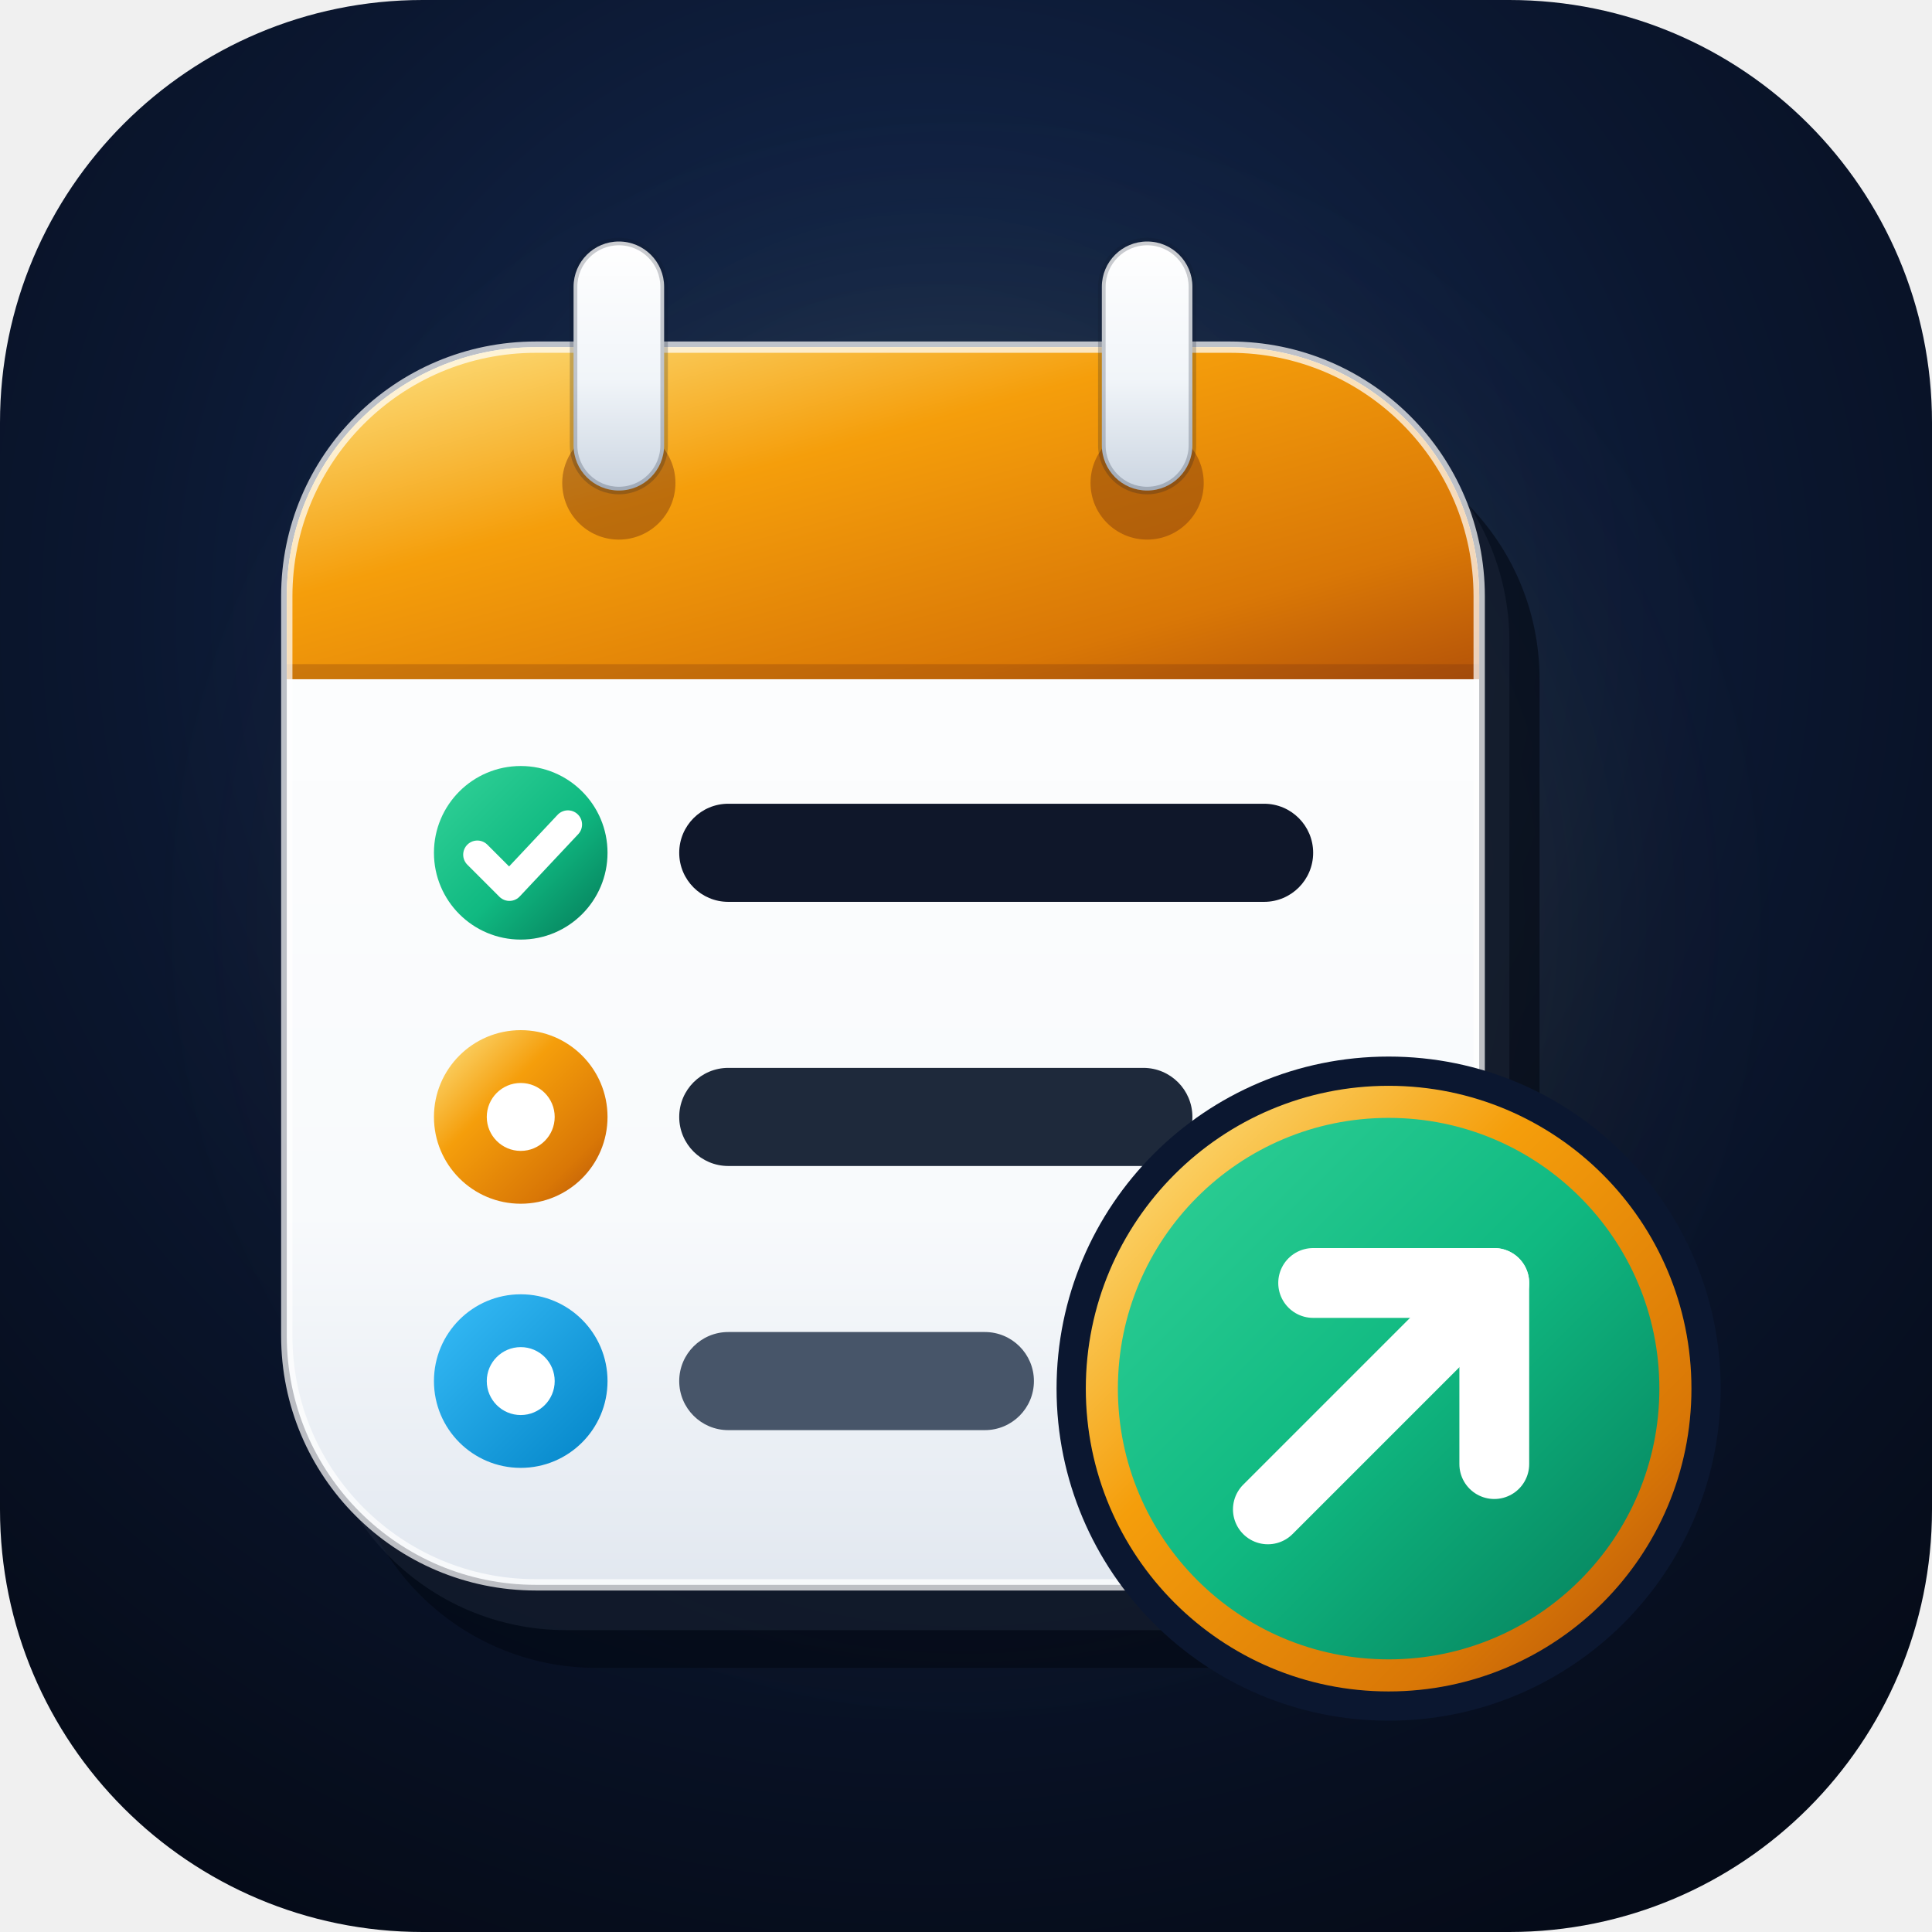
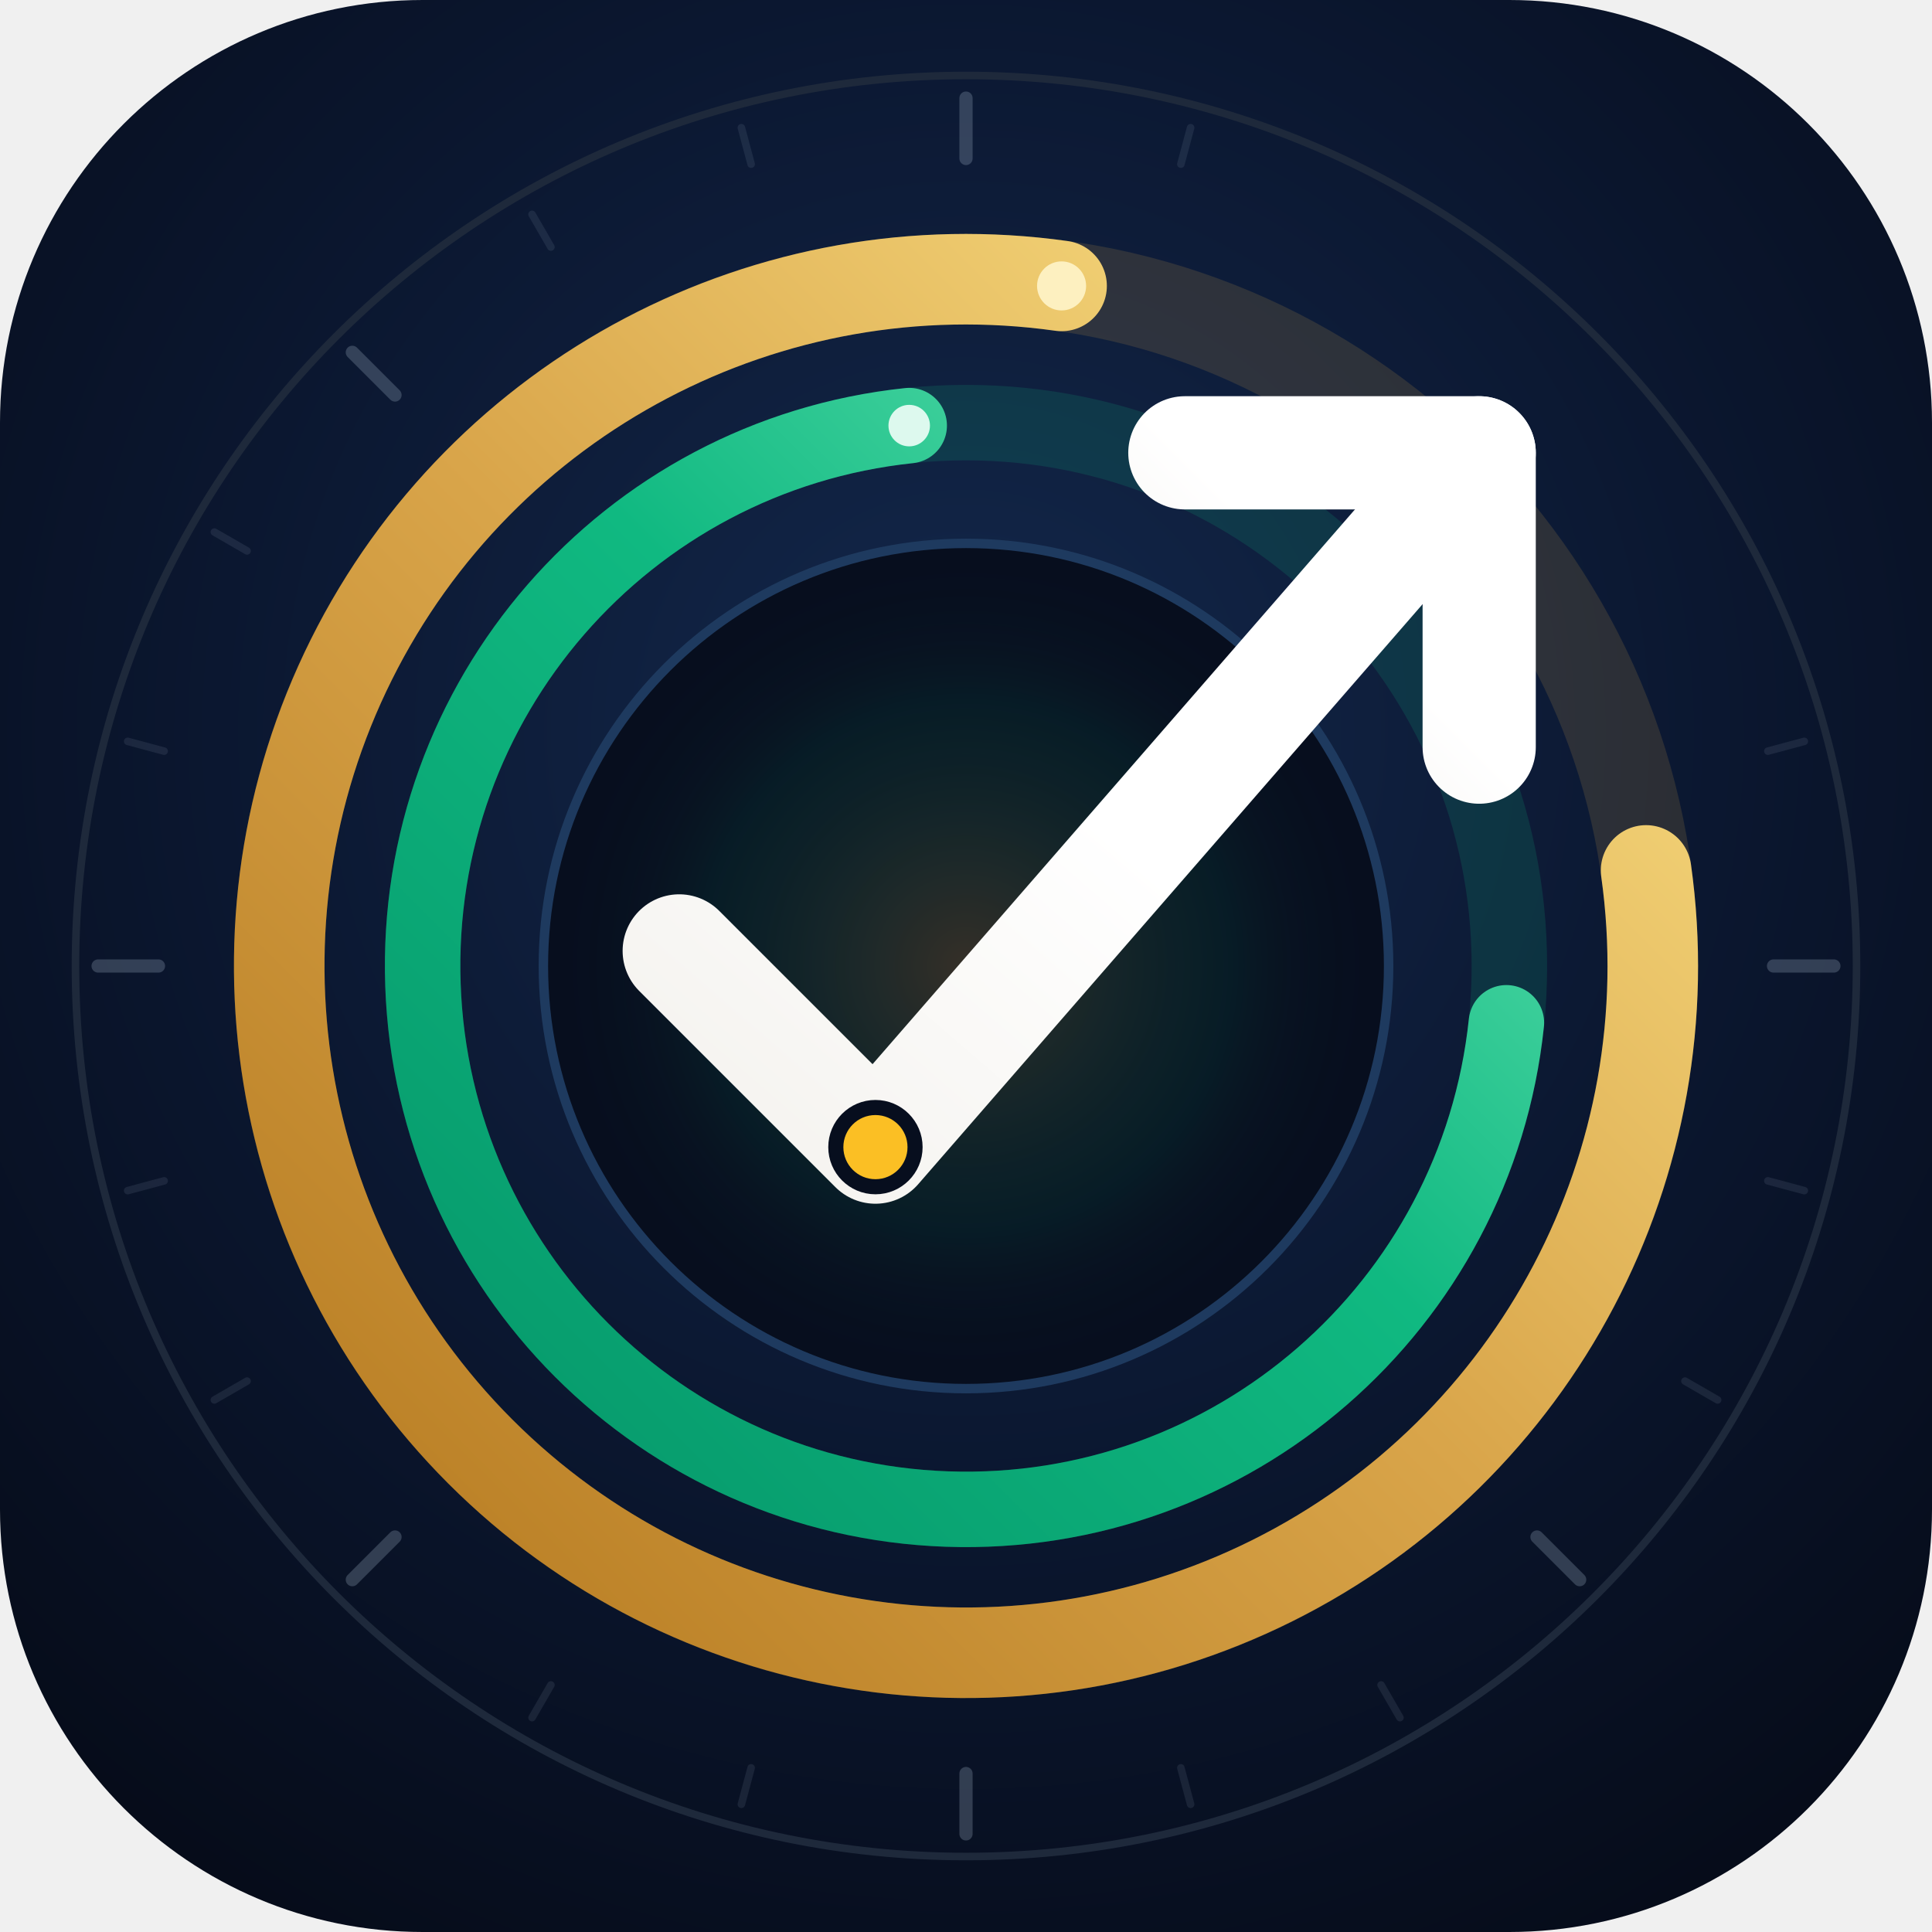
<svg xmlns="http://www.w3.org/2000/svg" viewBox="0 0 512 512" role="img" aria-label="Planner">
  <defs>
-     <radialGradient id="bgPlate" cx="48%" cy="32%" r="75%">
-       <stop offset="0%" stop-color="#162E58" />
+     <radialGradient id="bgGlowA" cx="50%" cy="38%" r="70%">
+       <stop offset="0%" stop-color="#13284C" />
      <stop offset="55%" stop-color="#0B1730" />
-       <stop offset="100%" stop-color="#050B18" />
+       <stop offset="100%" stop-color="#060C1A" />
    </radialGradient>
-     <radialGradient id="ambientGlow" cx="50%" cy="48%" r="50%">
-       <stop offset="0%" stop-color="#38BDF8" stop-opacity="0.20" />
-       <stop offset="55%" stop-color="#EAB308" stop-opacity="0.09" />
+     <linearGradient id="ringBrass" x1="0" y1="1" x2="1" y2="0">
+       <stop offset="0%" stop-color="#B4781E" />
+       <stop offset="50%" stop-color="#D9A54A" />
+       <stop offset="100%" stop-color="#FDE68A" />
+     </linearGradient>
+     <linearGradient id="ringEmerald" x1="0" y1="1" x2="1" y2="0">
+       <stop offset="0%" stop-color="#059669" />
+       <stop offset="55%" stop-color="#10B981" />
+       <stop offset="100%" stop-color="#6EE7B7" />
+     </linearGradient>
+     <linearGradient id="vecGrad" x1="0" y1="1" x2="1" y2="0">
+       <stop offset="0%" stop-color="#F4F2EE" />
+       <stop offset="50%" stop-color="#FFFFFF" />
+       <stop offset="100%" stop-color="#FFFFFF" />
+     </linearGradient>
+     <radialGradient id="coreHaloA" cx="50%" cy="50%" r="50%">
+       <stop offset="0%" stop-color="#D9A54A" stop-opacity="0.22" />
+       <stop offset="65%" stop-color="#10B981" stop-opacity="0.08" />
      <stop offset="100%" stop-color="#0B1730" stop-opacity="0" />
    </radialGradient>
-     <linearGradient id="cardPaper" x1="0" y1="0" x2="0" y2="1">
-       <stop offset="0%" stop-color="#FFFFFF" />
-       <stop offset="70%" stop-color="#F8FAFC" />
-       <stop offset="100%" stop-color="#E2E8F0" />
-     </linearGradient>
-     <linearGradient id="brassHeader" x1="0" y1="0" x2="1" y2="1">
-       <stop offset="0%" stop-color="#FDE68A" />
-       <stop offset="38%" stop-color="#F59E0B" />
-       <stop offset="78%" stop-color="#D97706" />
-       <stop offset="100%" stop-color="#B45309" />
-     </linearGradient>
-     <linearGradient id="lugMetal" x1="0" y1="0" x2="0" y2="1">
-       <stop offset="0%" stop-color="#FFFFFF" />
-       <stop offset="55%" stop-color="#F1F5F9" />
-       <stop offset="100%" stop-color="#CBD5E1" />
-     </linearGradient>
-     <linearGradient id="emeraldGrad" x1="0" y1="0" x2="1" y2="1">
-       <stop offset="0%" stop-color="#34D399" />
-       <stop offset="55%" stop-color="#10B981" />
-       <stop offset="100%" stop-color="#047857" />
-     </linearGradient>
-     <linearGradient id="skyGrad" x1="0" y1="0" x2="1" y2="1">
-       <stop offset="0%" stop-color="#38BDF8" />
-       <stop offset="100%" stop-color="#0284C7" />
-     </linearGradient>
-     <linearGradient id="badgeGrad" x1="0" y1="0" x2="1" y2="1">
-       <stop offset="0%" stop-color="#34D399" />
-       <stop offset="50%" stop-color="#10B981" />
-       <stop offset="100%" stop-color="#047857" />
-     </linearGradient>
-     <clipPath id="cardClip">
-       <rect x="76" y="92" width="316" height="328" rx="66" />
-     </clipPath>
  </defs>
-   <rect width="512" height="512" rx="112" fill="url(#bgPlate)" />
-   <circle cx="256" cy="252" r="224" fill="url(#ambientGlow)" />
-   <rect x="92" y="114" width="316" height="328" rx="66" fill="#030712" fill-opacity="0.58" />
-   <rect x="84" y="104" width="316" height="328" rx="66" fill="#1E293B" fill-opacity="0.48" />
-   <g clip-path="url(#cardClip)">
-     <rect x="76" y="92" width="316" height="328" fill="url(#cardPaper)" />
-     <rect x="76" y="92" width="316" height="88" fill="url(#brassHeader)" />
-     <rect x="76" y="176" width="316" height="4" fill="#78350F" fill-opacity="0.28" />
+   <rect width="512" height="512" rx="112" fill="url(#bgGlowA)" />
+   <circle cx="256" cy="256" r="236" fill="none" stroke="#1E293B" stroke-width="2" />
+   <g>
+     <line x1="256.00" y1="42.00" x2="256.00" y2="26.00" stroke="#94A3B8" stroke-opacity="0.30" stroke-width="3.5" stroke-linecap="round" />
+     <line x1="312.94" y1="43.50" x2="315.53" y2="33.84" stroke="#94A3B8" stroke-opacity="0.13" stroke-width="2" stroke-linecap="round" />
+     <line x1="468.50" y1="199.06" x2="478.16" y2="196.47" stroke="#94A3B8" stroke-opacity="0.13" stroke-width="2" stroke-linecap="round" />
+     <line x1="470.00" y1="256.00" x2="486.00" y2="256.00" stroke="#94A3B8" stroke-opacity="0.30" stroke-width="3.5" stroke-linecap="round" />
+     <line x1="468.50" y1="312.94" x2="478.16" y2="315.53" stroke="#94A3B8" stroke-opacity="0.13" stroke-width="2" stroke-linecap="round" />
+     <line x1="446.53" y1="366.00" x2="455.19" y2="371.00" stroke="#94A3B8" stroke-opacity="0.13" stroke-width="2" stroke-linecap="round" />
+     <line x1="407.32" y1="407.32" x2="418.63" y2="418.63" stroke="#94A3B8" stroke-opacity="0.30" stroke-width="3.5" stroke-linecap="round" />
+     <line x1="366.00" y1="446.53" x2="371.00" y2="455.19" stroke="#94A3B8" stroke-opacity="0.13" stroke-width="2" stroke-linecap="round" />
+     <line x1="312.94" y1="468.50" x2="315.53" y2="478.16" stroke="#94A3B8" stroke-opacity="0.13" stroke-width="2" stroke-linecap="round" />
+     <line x1="256.00" y1="470.00" x2="256.00" y2="486.00" stroke="#94A3B8" stroke-opacity="0.30" stroke-width="3.5" stroke-linecap="round" />
+     <line x1="199.06" y1="468.50" x2="196.47" y2="478.16" stroke="#94A3B8" stroke-opacity="0.13" stroke-width="2" stroke-linecap="round" />
+     <line x1="146.00" y1="446.53" x2="141.00" y2="455.19" stroke="#94A3B8" stroke-opacity="0.13" stroke-width="2" stroke-linecap="round" />
+     <line x1="104.68" y1="407.32" x2="93.37" y2="418.63" stroke="#94A3B8" stroke-opacity="0.30" stroke-width="3.5" stroke-linecap="round" />
+     <line x1="65.47" y1="366.00" x2="56.81" y2="371.00" stroke="#94A3B8" stroke-opacity="0.13" stroke-width="2" stroke-linecap="round" />
+     <line x1="43.50" y1="312.94" x2="33.84" y2="315.53" stroke="#94A3B8" stroke-opacity="0.13" stroke-width="2" stroke-linecap="round" />
+     <line x1="42.00" y1="256.00" x2="26.00" y2="256.00" stroke="#94A3B8" stroke-opacity="0.30" stroke-width="3.5" stroke-linecap="round" />
+     <line x1="43.50" y1="199.06" x2="33.84" y2="196.47" stroke="#94A3B8" stroke-opacity="0.13" stroke-width="2" stroke-linecap="round" />
+     <line x1="65.47" y1="146.00" x2="56.81" y2="141.00" stroke="#94A3B8" stroke-opacity="0.13" stroke-width="2" stroke-linecap="round" />
+     <line x1="104.68" y1="104.68" x2="93.37" y2="93.37" stroke="#94A3B8" stroke-opacity="0.30" stroke-width="3.5" stroke-linecap="round" />
+     <line x1="146.00" y1="65.47" x2="141.00" y2="56.81" stroke="#94A3B8" stroke-opacity="0.13" stroke-width="2" stroke-linecap="round" />
+     <line x1="199.06" y1="43.50" x2="196.47" y2="33.84" stroke="#94A3B8" stroke-opacity="0.13" stroke-width="2" stroke-linecap="round" />
  </g>
-   <rect x="76" y="92" width="316" height="328" rx="66" fill="none" stroke="#FFFFFF" stroke-opacity="0.72" stroke-width="3" />
-   <circle cx="164" cy="128" r="15" fill="#78350F" fill-opacity="0.45" />
-   <rect x="152" y="64" width="24" height="66" rx="12" fill="url(#lugMetal)" stroke="#0F172A" stroke-opacity="0.22" stroke-width="2" />
-   <circle cx="304" cy="128" r="15" fill="#78350F" fill-opacity="0.45" />
-   <rect x="292" y="64" width="24" height="66" rx="12" fill="url(#lugMetal)" stroke="#0F172A" stroke-opacity="0.22" stroke-width="2" />
-   <circle cx="138" cy="226" r="23" fill="url(#emeraldGrad)" />
-   <path d="M 126.5 226.5 L 135 235 L 150.5 218.5" fill="none" stroke="#FFFFFF" stroke-width="7.5" stroke-linecap="round" stroke-linejoin="round" />
-   <rect x="180" y="213" width="168" height="26" rx="13" fill="#0F172A" />
-   <circle cx="138" cy="296" r="23" fill="url(#brassHeader)" />
-   <circle cx="138" cy="296" r="9" fill="#FFFFFF" />
-   <rect x="180" y="283" width="136" height="26" rx="13" fill="#1E293B" />
-   <circle cx="138" cy="366" r="23" fill="url(#skyGrad)" />
-   <circle cx="138" cy="366" r="9" fill="#FFFFFF" />
-   <rect x="180" y="353" width="94" height="26" rx="13" fill="#475569" />
-   <circle cx="368" cy="368" r="88" fill="#0B1730" />
-   <circle cx="368" cy="368" r="76" fill="url(#badgeGrad)" stroke="url(#brassHeader)" stroke-width="8.5" />
-   <path d="M 336 400 L 396 340" fill="none" stroke="#FFFFFF" stroke-width="18.5" stroke-linecap="round" stroke-linejoin="round" />
-   <path d="M 348 340 L 396 340 L 396 388" fill="none" stroke="#FFFFFF" stroke-width="18.5" stroke-linecap="round" stroke-linejoin="round" />
+   <circle cx="256" cy="256" r="182" fill="none" stroke="#D9A54A" stroke-opacity="0.16" stroke-width="24" />
+   <circle cx="256" cy="256" r="144" fill="none" stroke="#10B981" stroke-opacity="0.16" stroke-width="20" />
+   <path d="M 436.23 230.67 A 182 182 0 1 1 281.33 75.77" fill="none" stroke="url(#ringBrass)" stroke-width="24" stroke-linecap="round" />
+   <path d="M 399.21 271.05 A 144 144 0 1 1 240.95 112.79" fill="none" stroke="url(#ringEmerald)" stroke-width="20" stroke-linecap="round" />
+   <circle cx="281.33" cy="75.77" r="6.5" fill="#FEF3C7" fill-opacity="0.92" />
+   <circle cx="240.95" cy="112.79" r="5.5" fill="#ECFDF5" fill-opacity="0.92" />
+   <circle cx="256" cy="256" r="112" fill="#070E1E" stroke="#1E3A5F" stroke-width="2.5" />
+   <circle cx="256" cy="256" r="108" fill="url(#coreHaloA)" />
+   <path d="M 180 252 L 232 304 L 392 120" fill="none" stroke="url(#vecGrad)" stroke-width="30" stroke-linecap="round" stroke-linejoin="round" />
+   <path d="M 314 120 L 392 120 L 392 198" fill="none" stroke="url(#vecGrad)" stroke-width="30" stroke-linecap="round" stroke-linejoin="round" />
+   <circle cx="232" cy="304" r="10.5" fill="#FBBF24" stroke="#070E1E" stroke-width="4" />
</svg>
